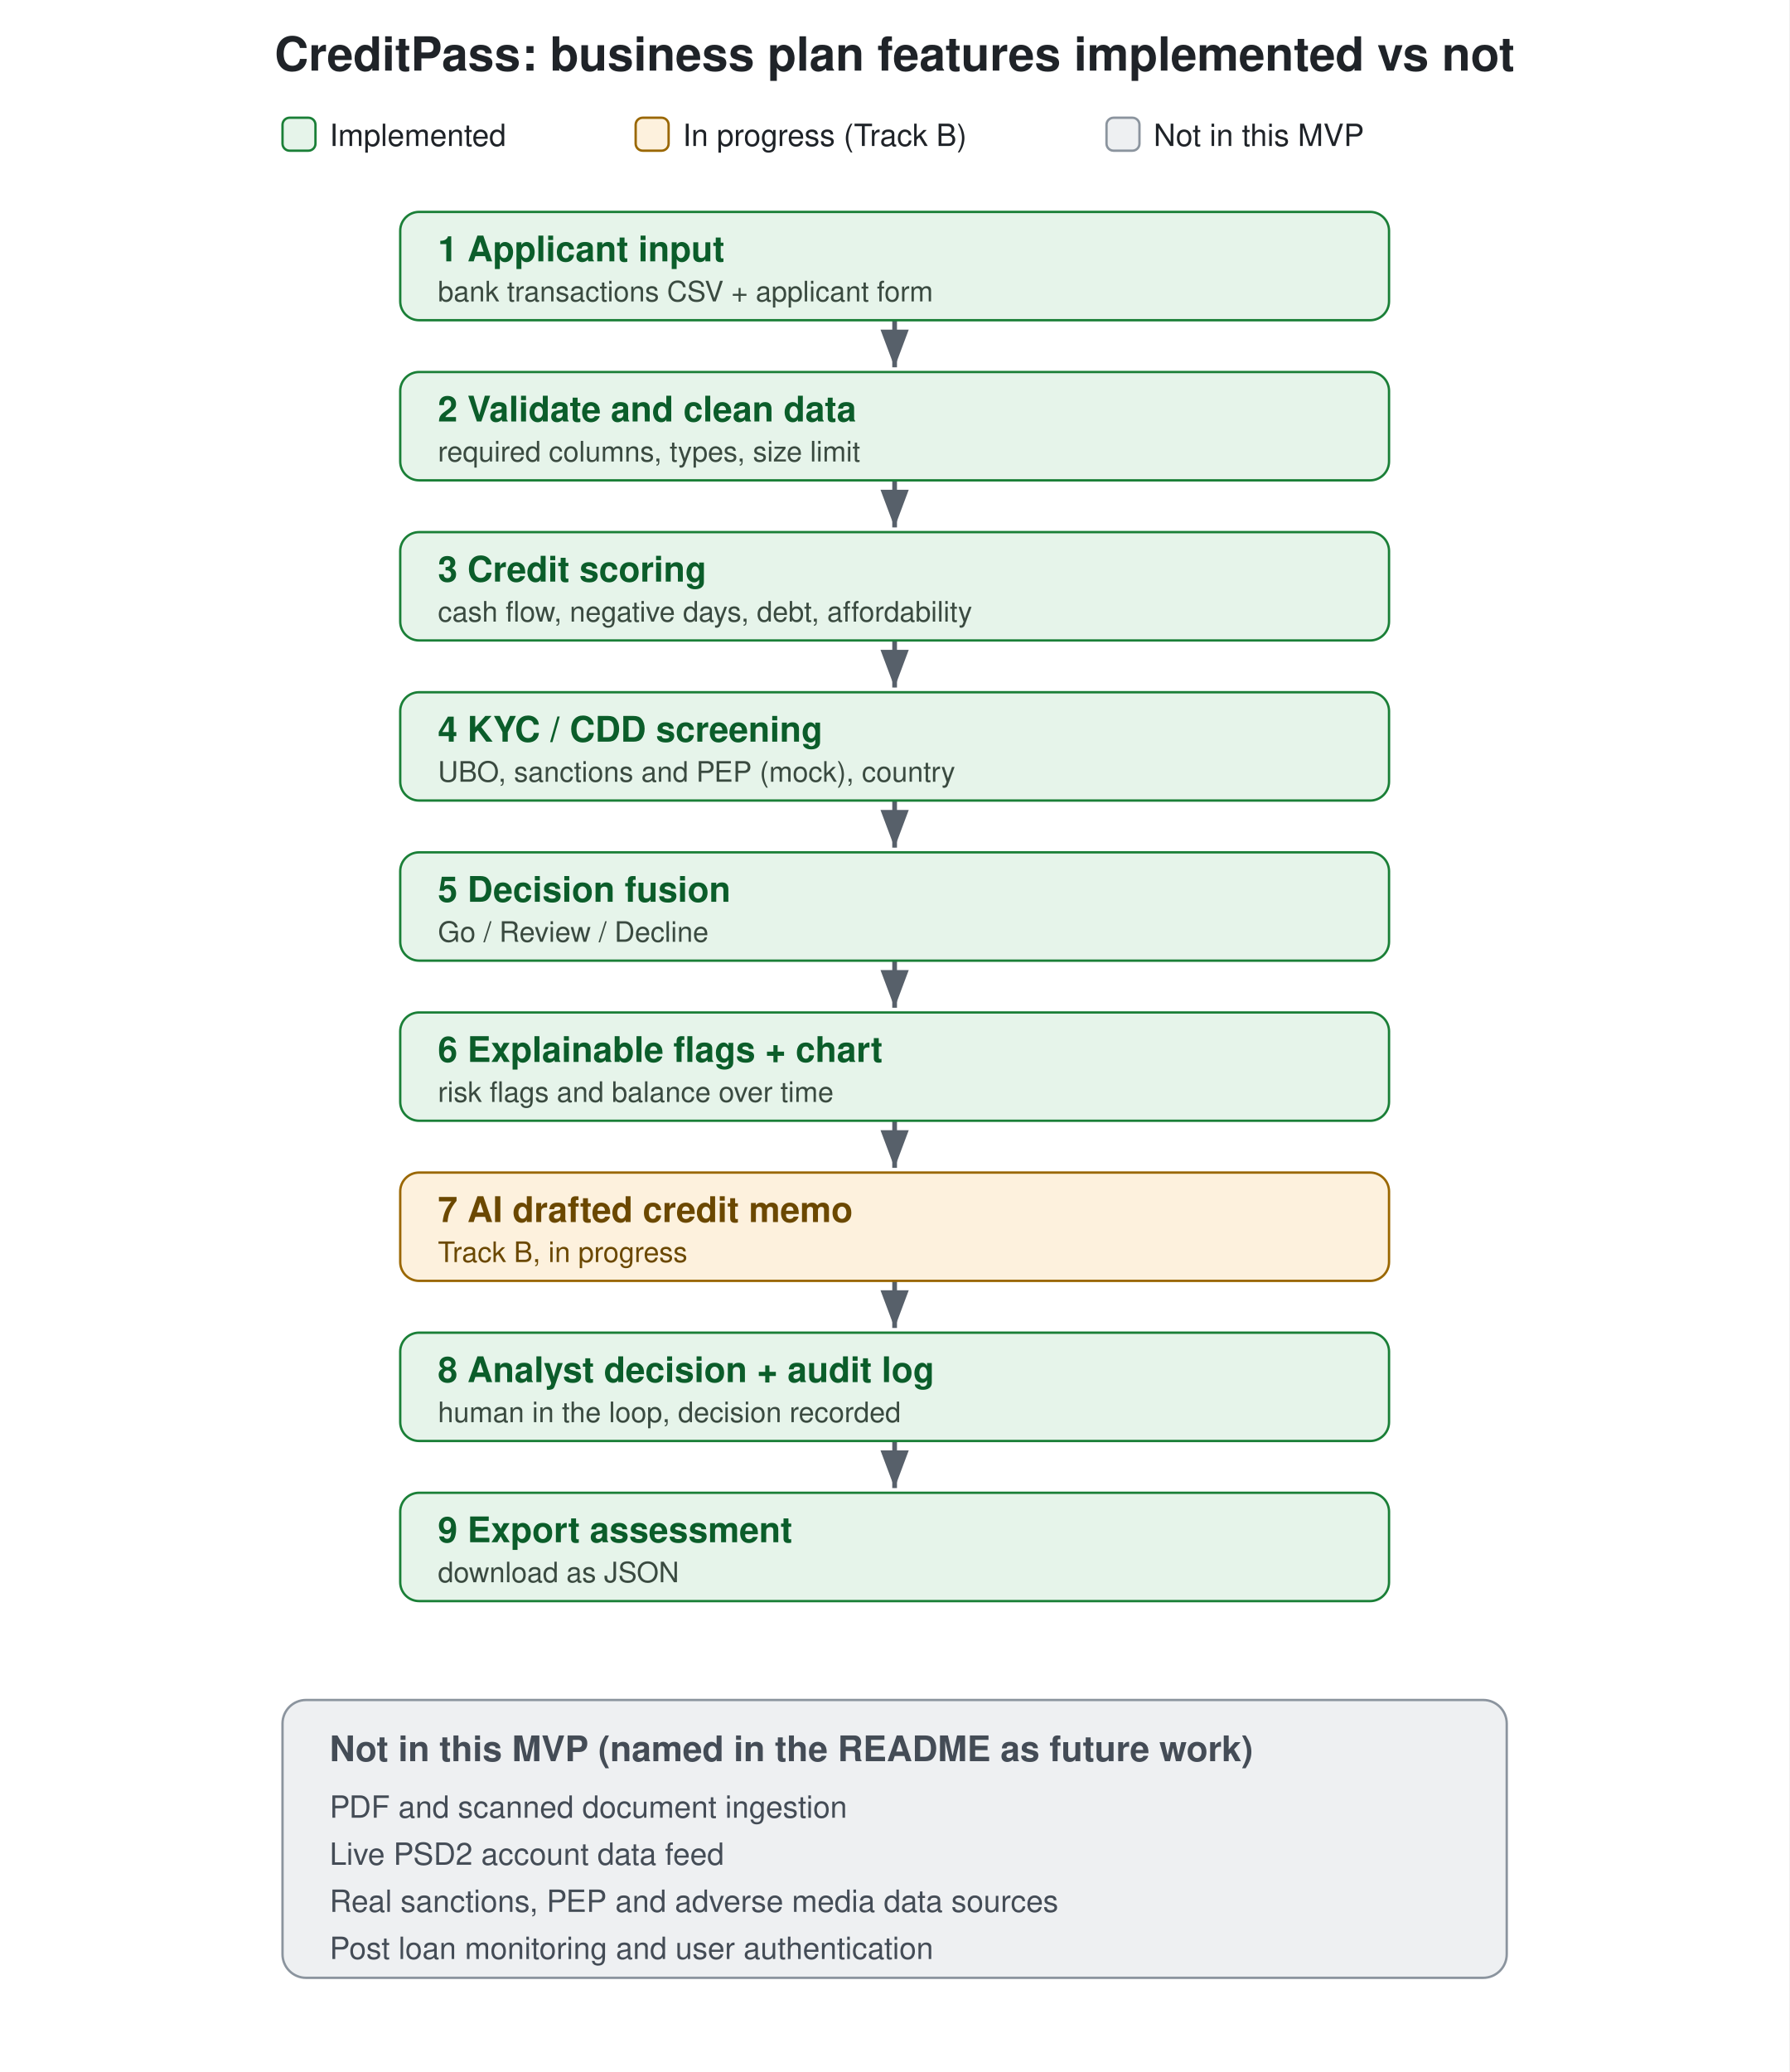
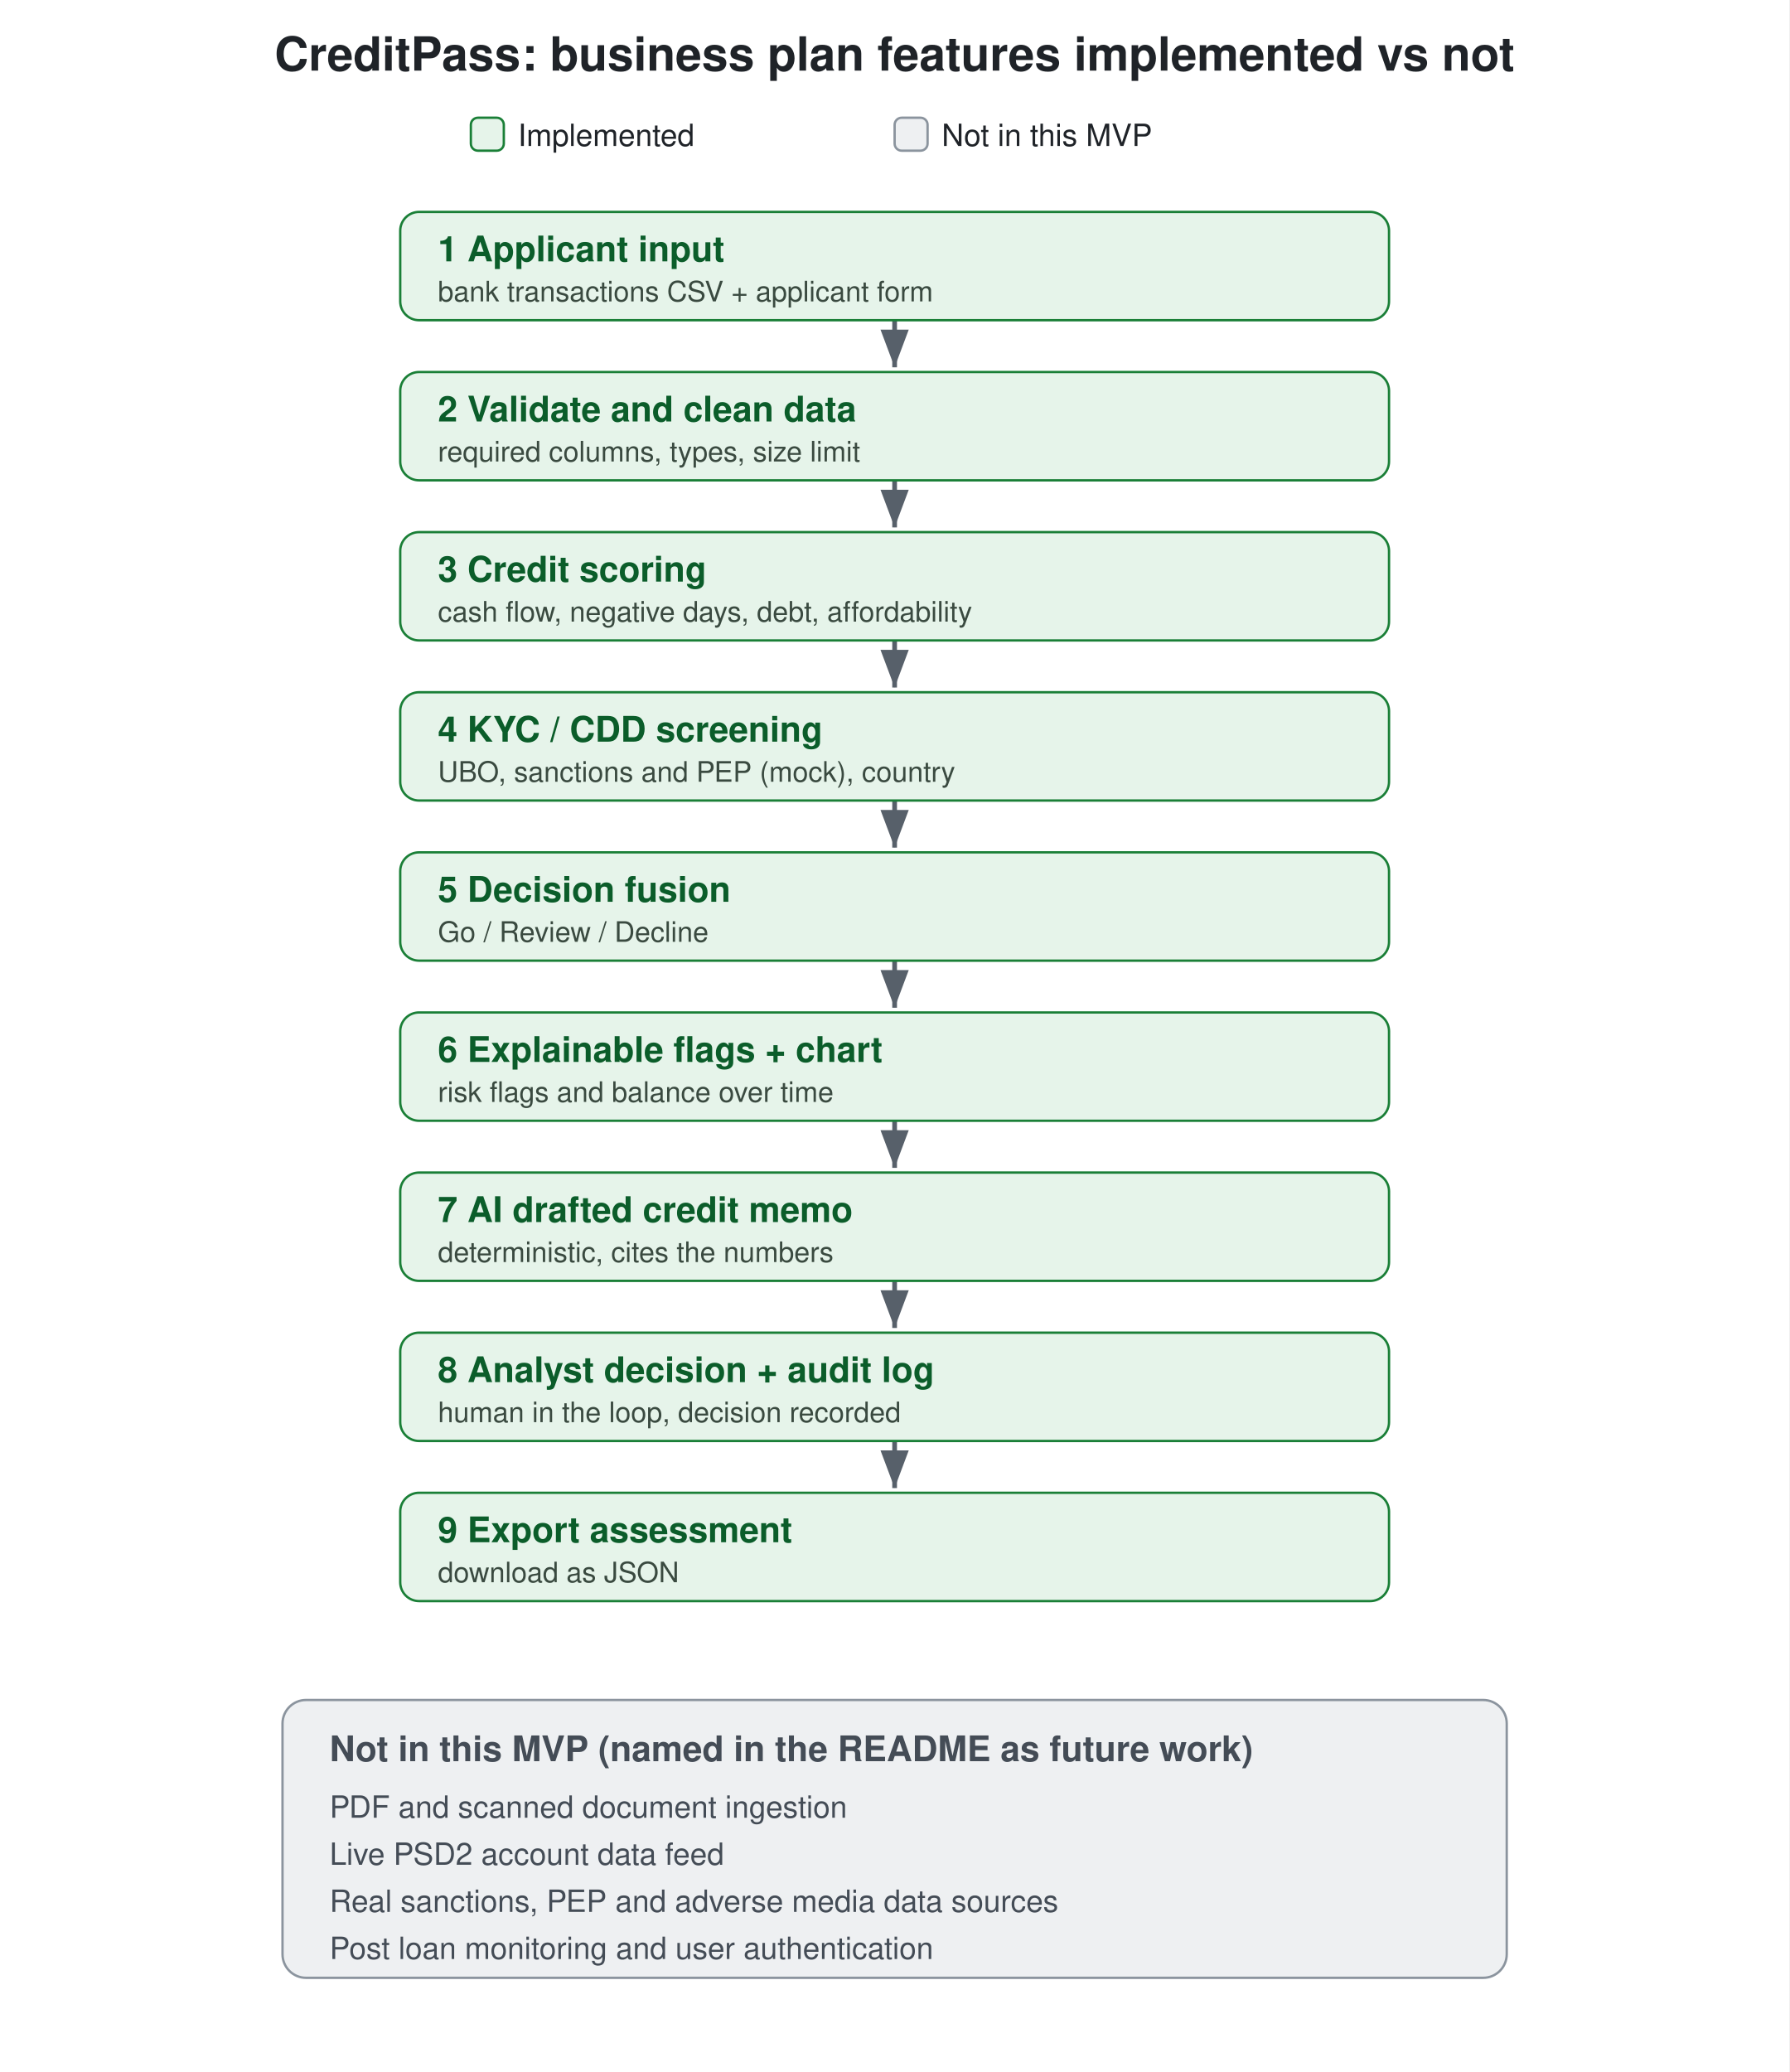
<svg xmlns="http://www.w3.org/2000/svg" viewBox="0 0 760 880" role="img" font-family="Segoe UI, Helvetica, Arial, sans-serif">
  <defs>
    <marker id="arrow" markerWidth="10" markerHeight="10" refX="8" refY="3" orient="auto" markerUnits="strokeWidth">
      <path d="M0,0 L8,3 L0,6 z" fill="#57606a" />
    </marker>
  </defs>
  <rect x="0" y="0" width="760" height="880" fill="#ffffff" />
  <text x="380" y="30" text-anchor="middle" font-size="20" font-weight="700" fill="#1f2328">CreditPass: business plan features implemented vs not</text>
-   <rect x="120" y="50" width="14" height="14" rx="3" fill="#e6f4ea" stroke="#1a7f37" />
-   <text x="140" y="62" font-size="13" fill="#1f2328">Implemented</text>
-   <rect x="270" y="50" width="14" height="14" rx="3" fill="#fdf1dd" stroke="#9a6700" />
-   <text x="290" y="62" font-size="13" fill="#1f2328">In progress (Track B)</text>
-   <rect x="470" y="50" width="14" height="14" rx="3" fill="#eef0f2" stroke="#8b949e" />
-   <text x="490" y="62" font-size="13" fill="#1f2328">Not in this MVP</text>
+   <rect x="200" y="50" width="14" height="14" rx="3" fill="#e6f4ea" stroke="#1a7f37" />
+   <text x="220" y="62" font-size="13" fill="#1f2328">Implemented</text>
+   <rect x="380" y="50" width="14" height="14" rx="3" fill="#eef0f2" stroke="#8b949e" />
+   <text x="400" y="62" font-size="13" fill="#1f2328">Not in this MVP</text>
  <g stroke="#57606a" stroke-width="2" marker-end="url(#arrow)">
    <line x1="380" y1="136" x2="380" y2="156" />
    <line x1="380" y1="204" x2="380" y2="224" />
    <line x1="380" y1="272" x2="380" y2="292" />
    <line x1="380" y1="340" x2="380" y2="360" />
    <line x1="380" y1="408" x2="380" y2="428" />
    <line x1="380" y1="476" x2="380" y2="496" />
    <line x1="380" y1="544" x2="380" y2="564" />
    <line x1="380" y1="612" x2="380" y2="632" />
  </g>
  <g font-size="15" font-weight="600">
    <rect x="170" y="90" width="420" height="46" rx="8" fill="#e6f4ea" stroke="#1a7f37" />
    <text x="186" y="111" fill="#0b5d2a">1  Applicant input</text>
    <text x="186" y="128" font-size="12" font-weight="400" fill="#3a4a40">bank transactions CSV + applicant form</text>
    <rect x="170" y="158" width="420" height="46" rx="8" fill="#e6f4ea" stroke="#1a7f37" />
    <text x="186" y="179" fill="#0b5d2a">2  Validate and clean data</text>
    <text x="186" y="196" font-size="12" font-weight="400" fill="#3a4a40">required columns, types, size limit</text>
    <rect x="170" y="226" width="420" height="46" rx="8" fill="#e6f4ea" stroke="#1a7f37" />
    <text x="186" y="247" fill="#0b5d2a">3  Credit scoring</text>
    <text x="186" y="264" font-size="12" font-weight="400" fill="#3a4a40">cash flow, negative days, debt, affordability</text>
    <rect x="170" y="294" width="420" height="46" rx="8" fill="#e6f4ea" stroke="#1a7f37" />
    <text x="186" y="315" fill="#0b5d2a">4  KYC / CDD screening</text>
    <text x="186" y="332" font-size="12" font-weight="400" fill="#3a4a40">UBO, sanctions and PEP (mock), country</text>
    <rect x="170" y="362" width="420" height="46" rx="8" fill="#e6f4ea" stroke="#1a7f37" />
    <text x="186" y="383" fill="#0b5d2a">5  Decision fusion</text>
    <text x="186" y="400" font-size="12" font-weight="400" fill="#3a4a40">Go / Review / Decline</text>
    <rect x="170" y="430" width="420" height="46" rx="8" fill="#e6f4ea" stroke="#1a7f37" />
    <text x="186" y="451" fill="#0b5d2a">6  Explainable flags + chart</text>
    <text x="186" y="468" font-size="12" font-weight="400" fill="#3a4a40">risk flags and balance over time</text>
-     <rect x="170" y="498" width="420" height="46" rx="8" fill="#fdf1dd" stroke="#9a6700" />
-     <text x="186" y="519" fill="#6b4800">7  AI drafted credit memo</text>
-     <text x="186" y="536" font-size="12" font-weight="400" fill="#6b4800">Track B, in progress</text>
+     <rect x="170" y="498" width="420" height="46" rx="8" fill="#e6f4ea" stroke="#1a7f37" />
+     <text x="186" y="519" fill="#0b5d2a">7  AI drafted credit memo</text>
+     <text x="186" y="536" font-size="12" font-weight="400" fill="#3a4a40">deterministic, cites the numbers</text>
    <rect x="170" y="566" width="420" height="46" rx="8" fill="#e6f4ea" stroke="#1a7f37" />
    <text x="186" y="587" fill="#0b5d2a">8  Analyst decision + audit log</text>
    <text x="186" y="604" font-size="12" font-weight="400" fill="#3a4a40">human in the loop, decision recorded</text>
    <rect x="170" y="634" width="420" height="46" rx="8" fill="#e6f4ea" stroke="#1a7f37" />
    <text x="186" y="655" fill="#0b5d2a">9  Export assessment</text>
    <text x="186" y="672" font-size="12" font-weight="400" fill="#3a4a40">download as JSON</text>
  </g>
  <rect x="120" y="722" width="520" height="118" rx="10" fill="#eef0f2" stroke="#8b949e" />
  <text x="140" y="748" font-size="15" font-weight="700" fill="#444c56">Not in this MVP (named in the README as future work)</text>
  <g font-size="13" fill="#444c56">
    <text x="140" y="772">PDF and scanned document ingestion</text>
    <text x="140" y="792">Live PSD2 account data feed</text>
    <text x="140" y="812">Real sanctions, PEP and adverse media data sources</text>
    <text x="140" y="832">Post loan monitoring and user authentication</text>
  </g>
</svg>
